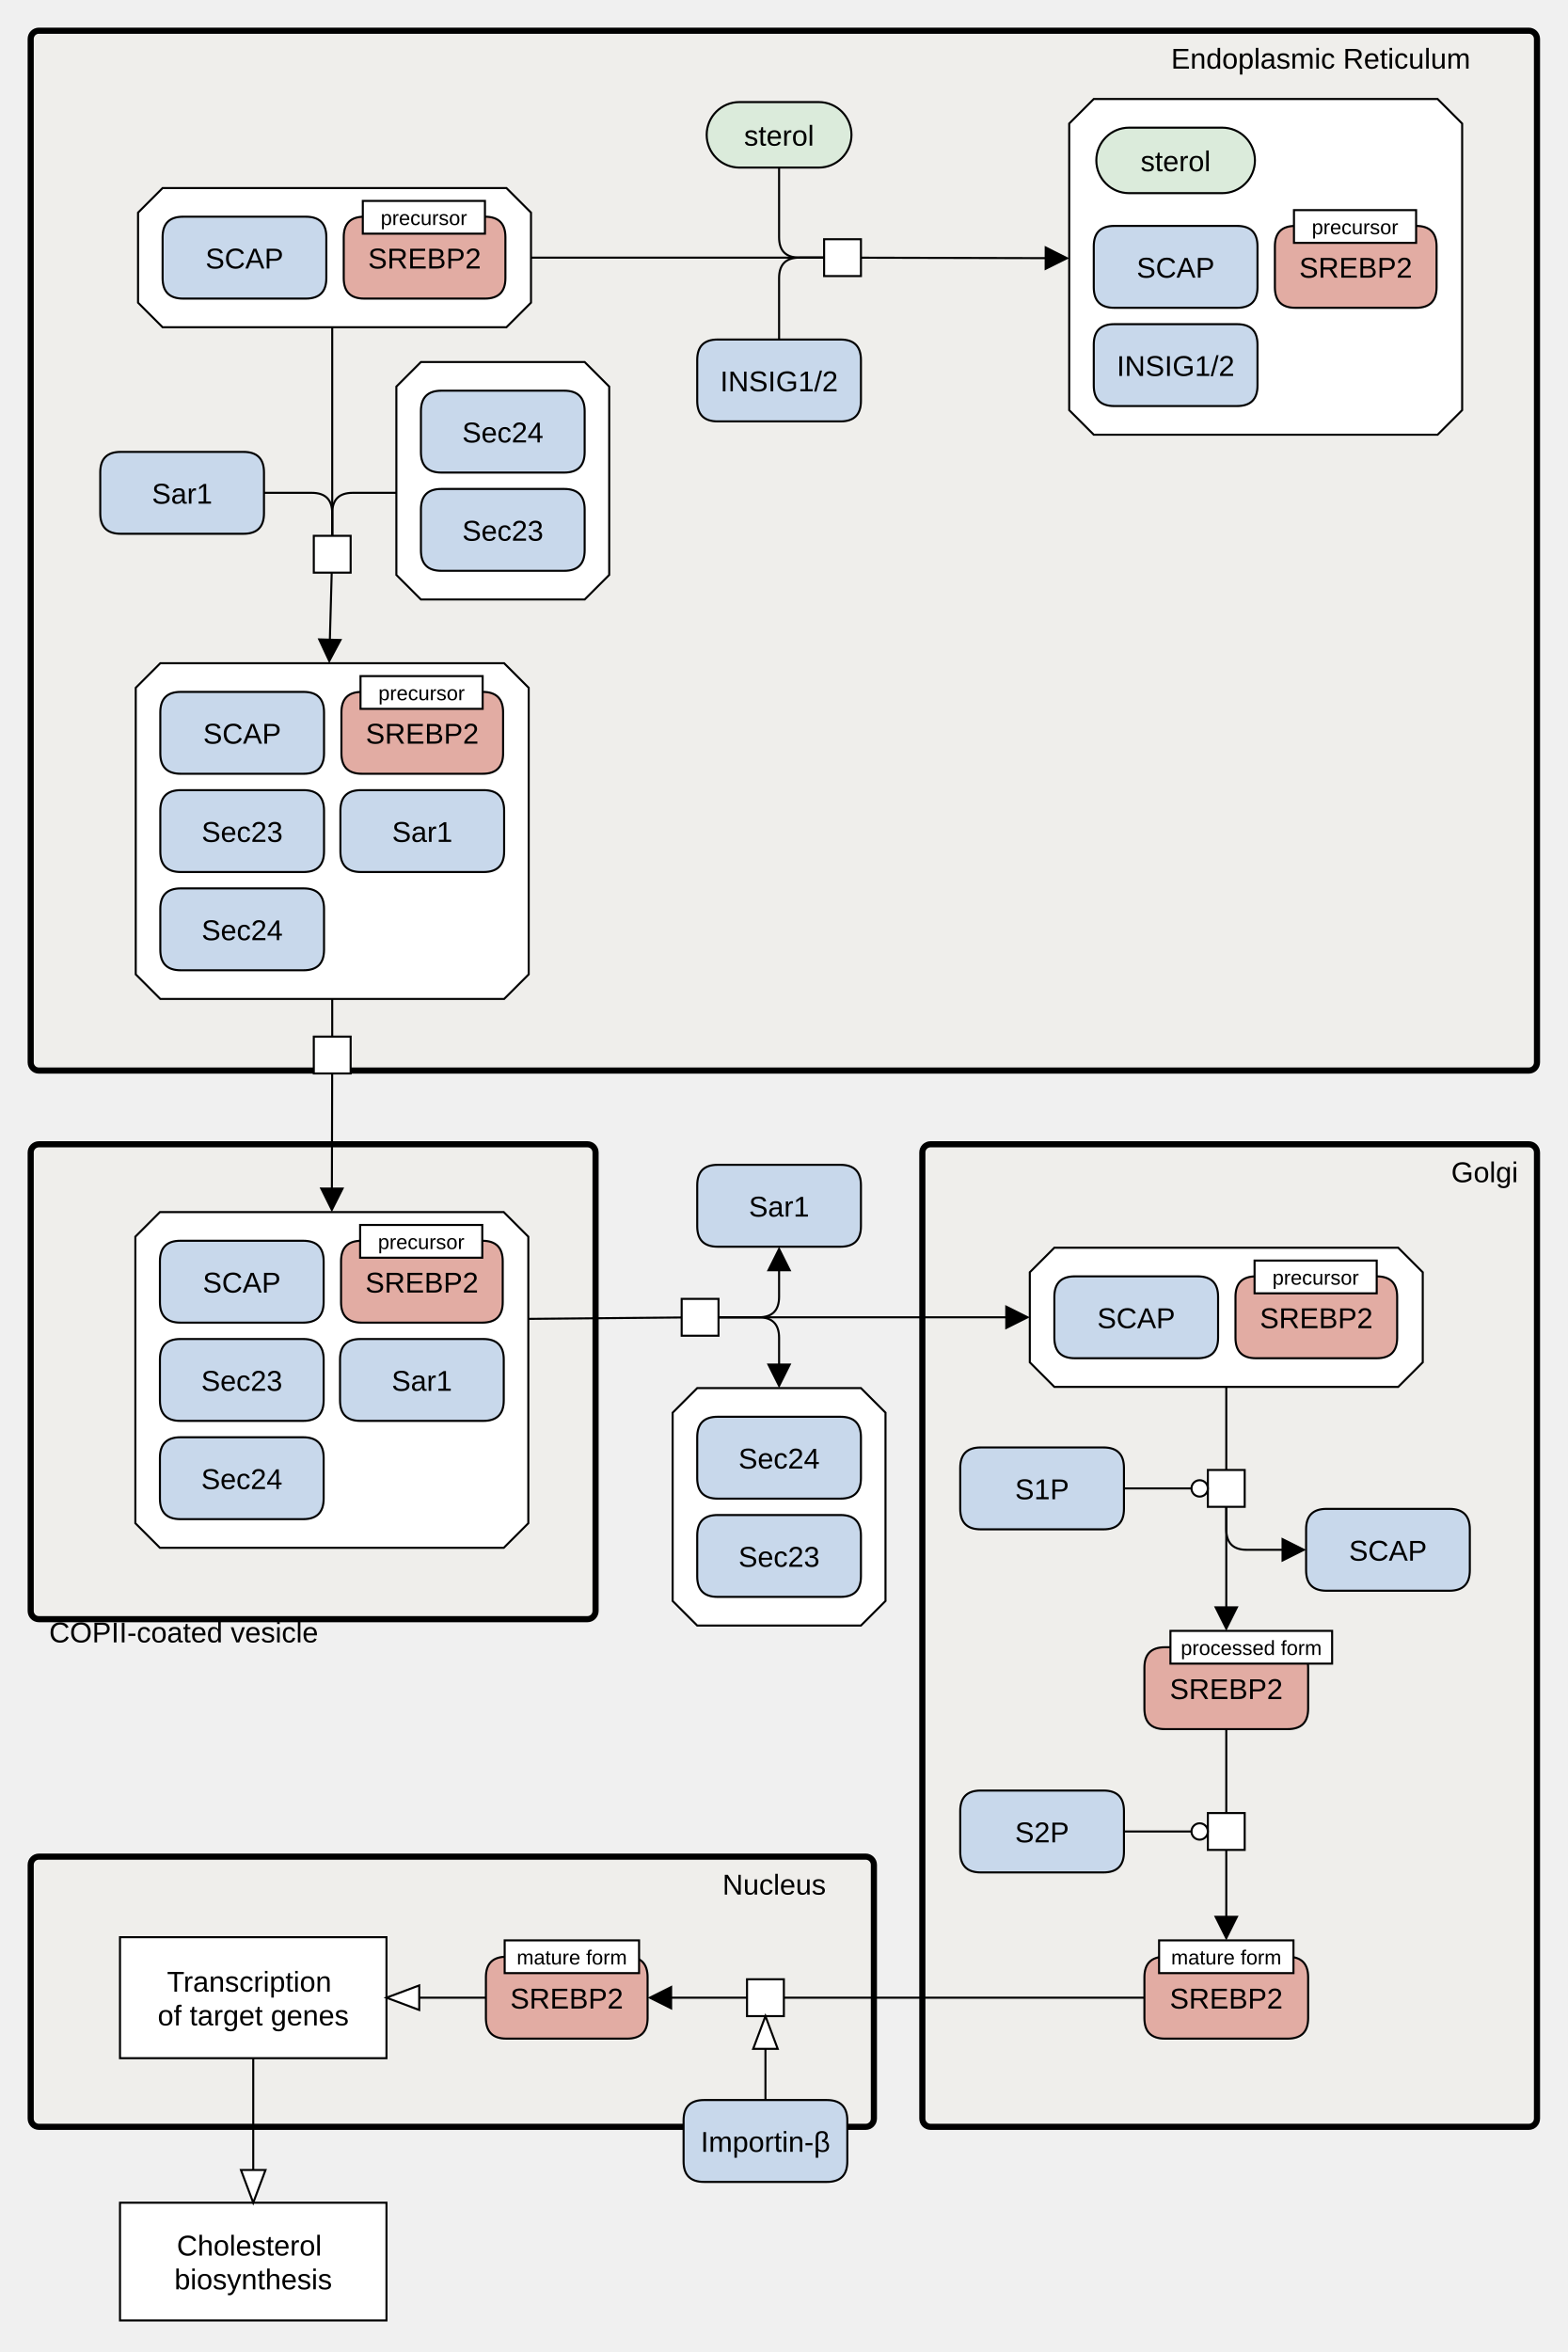
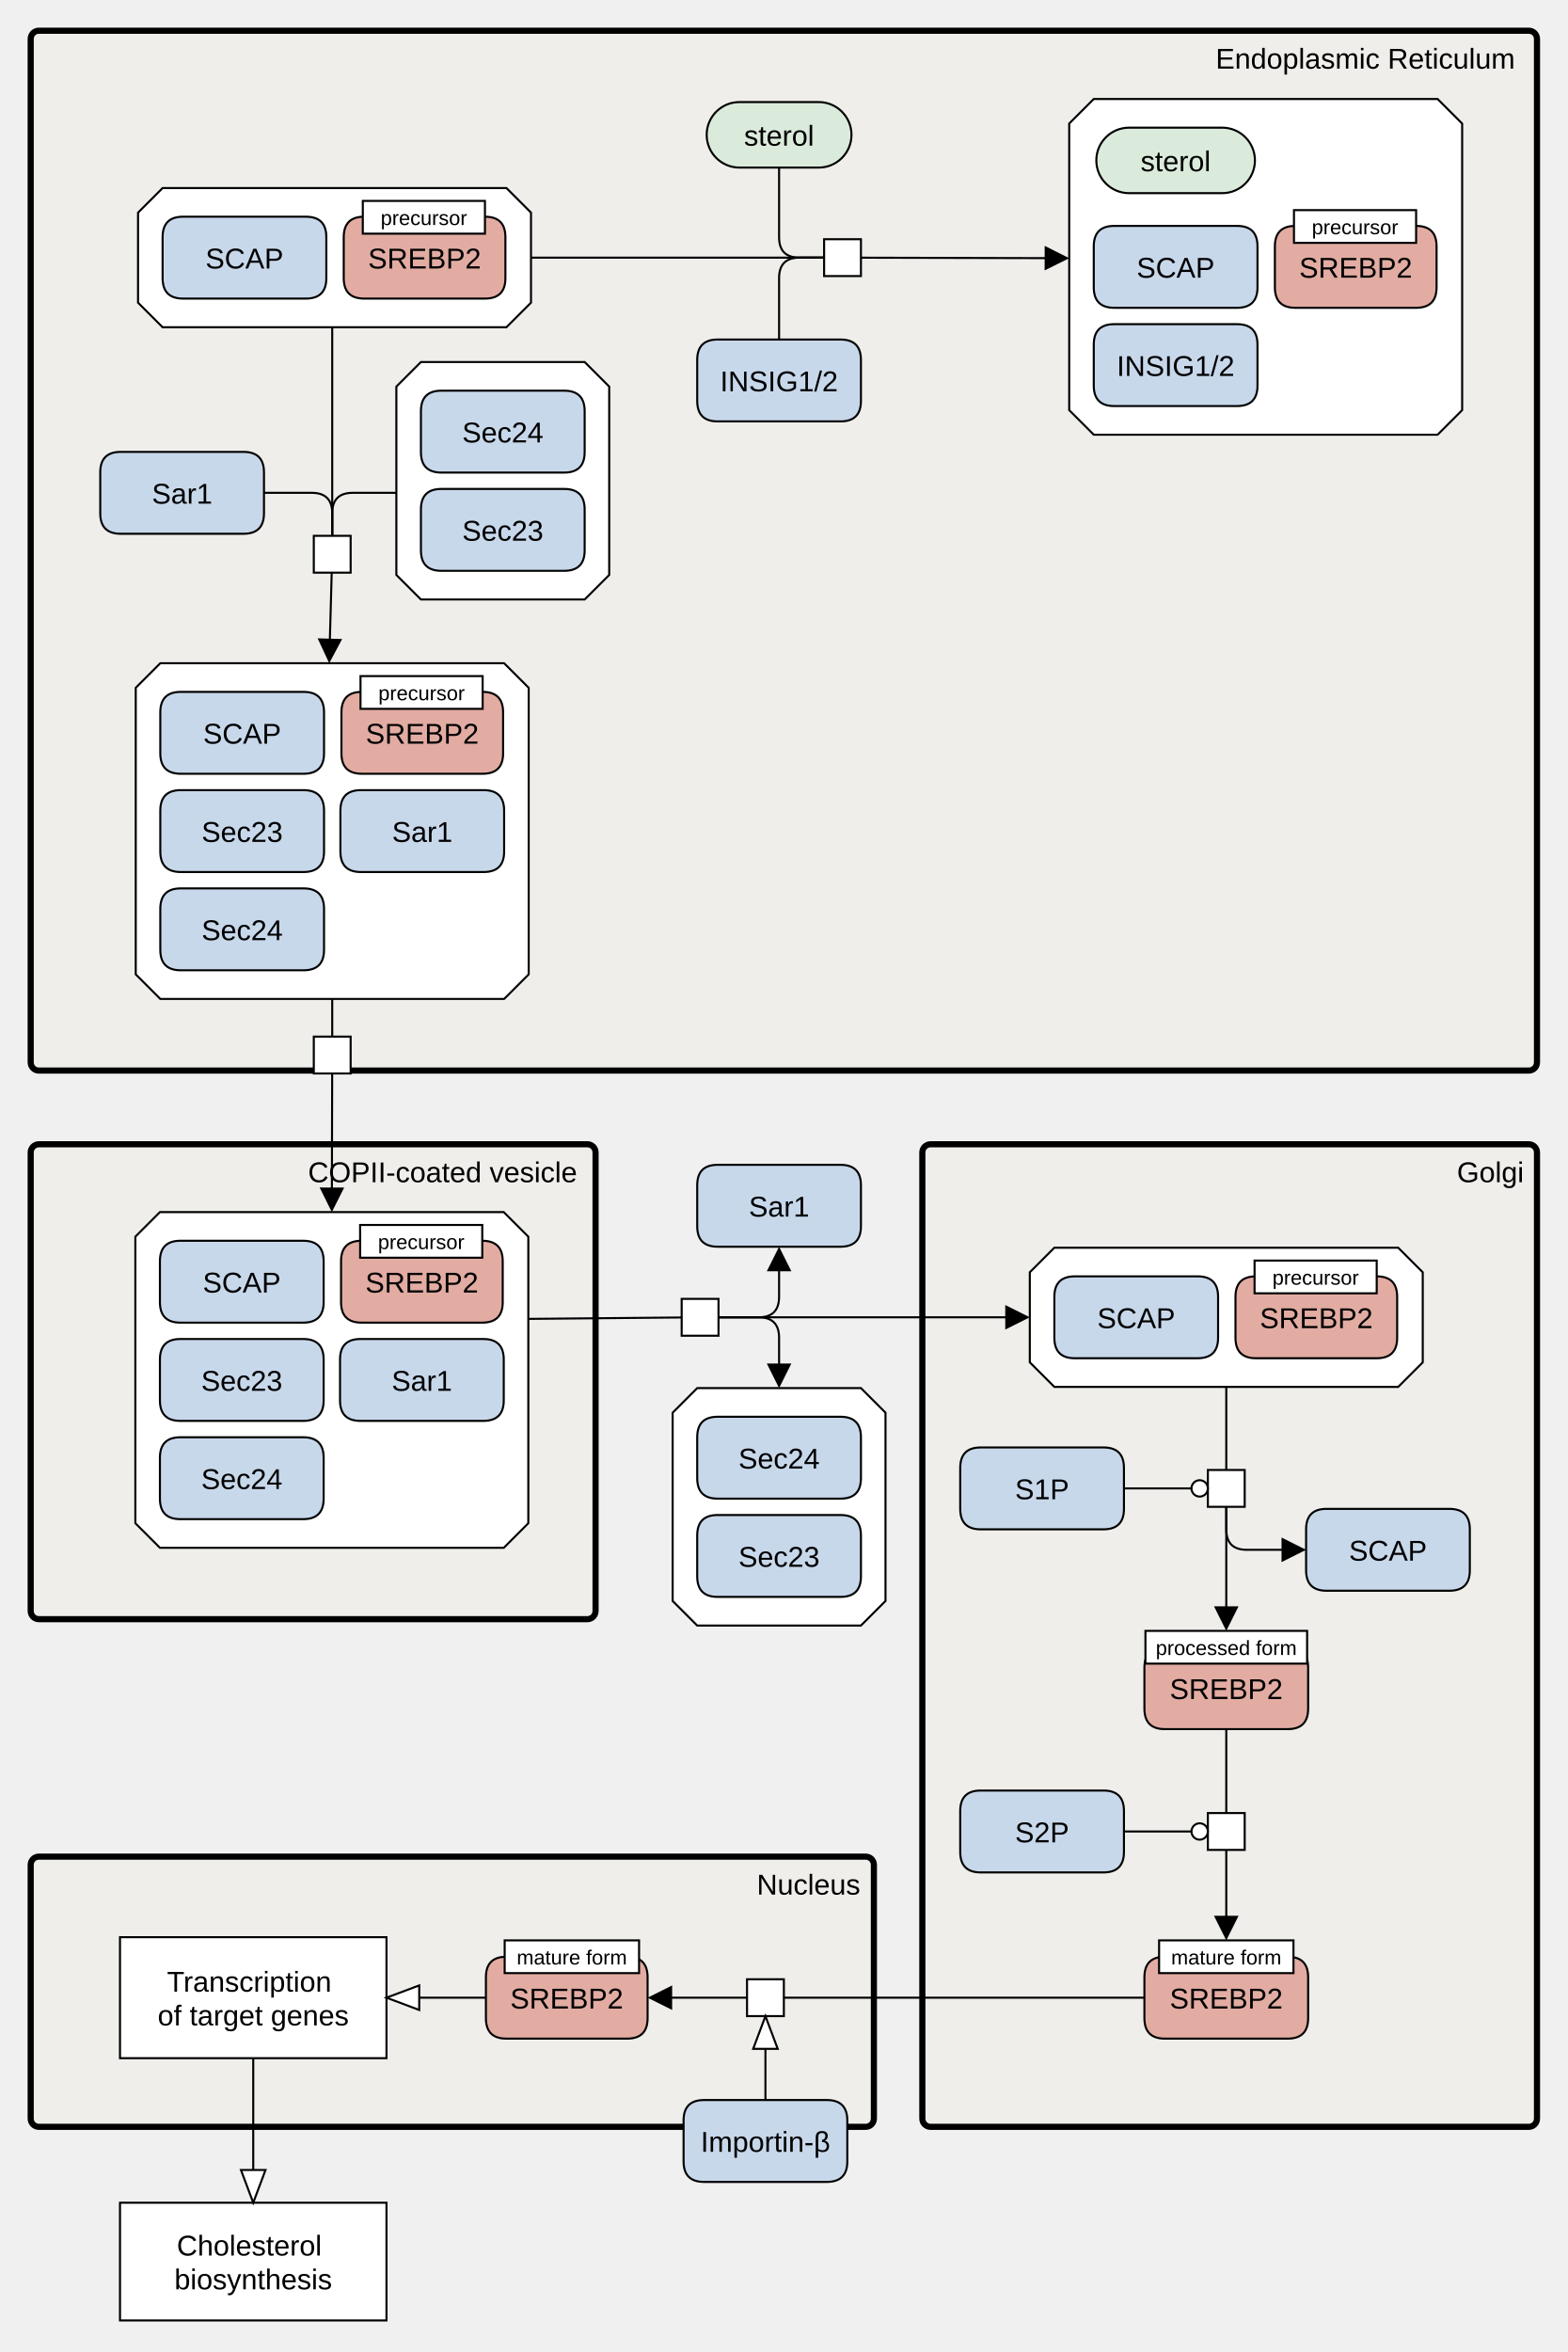
<svg xmlns="http://www.w3.org/2000/svg" width="766" height="1149" viewBox="0 0 766 1149" stroke-linecap="butt" stroke-miterlimit="10">
  <g transform="translate(-61,143)">
    <path d="M394.076 491.527 L412.076 491.527 L412.076 509.527 L394.076 509.527 Z" fill="#FFFFFF" stroke="none" />
    <path d="M394.076 491.527 L412.076 491.527 L412.076 509.527 L394.076 509.527 Z" fill="none" stroke="#000000" />
    <path d="M401.672 535.114 L481.672 535.114 L493.672 547.114 L493.672 639.114 L481.672 651.114 L401.672 651.114 L389.672 639.114 L389.672 547.114 Z" fill="#FFFFFF" stroke="none" />
    <path d="M401.672 535.114 L481.672 535.114 L493.672 547.114 L493.672 639.114 L481.672 651.114 L401.672 651.114 L389.672 639.114 L389.672 547.114 Z" fill="none" stroke="#000000" />
    <path d="M401.672 607.114 Q401.672 597.114 411.672 597.114 L471.672 597.114 Q481.672 597.114 481.672 607.114 L481.672 627.114 Q481.672 637.114 471.672 637.114 L411.672 637.114 Q401.672 637.114 401.672 627.114 Z" fill="#C8D8EB" stroke="none" />
    <path d="M401.672 607.114 Q401.672 597.114 411.672 597.114 L471.672 597.114 Q481.672 597.114 481.672 607.114 L481.672 627.114 Q481.672 637.114 471.672 637.114 L411.672 637.114 Q401.672 637.114 401.672 627.114 Z" fill="none" stroke="#000000" />
    <text x="441.672" y="622.405" text-anchor="middle" font-family="'Dialog', Arial, Helvetica, sans-serif" font-size="14" fill="#000000" stroke="none" xml:space="preserve">Sec23</text>
    <path d="M401.672 559.114 Q401.672 549.114 411.672 549.114 L471.672 549.114 Q481.672 549.114 481.672 559.114 L481.672 579.114 Q481.672 589.114 471.672 589.114 L411.672 589.114 Q401.672 589.114 401.672 579.114 Z" fill="#C8D8EB" stroke="none" />
    <path d="M401.672 559.114 Q401.672 549.114 411.672 549.114 L471.672 549.114 Q481.672 549.114 481.672 559.114 L481.672 579.114 Q481.672 589.114 471.672 589.114 L411.672 589.114 Q401.672 589.114 401.672 579.114 Z" fill="none" stroke="#000000" />
    <text x="441.672" y="574.405" text-anchor="middle" font-family="'Dialog', Arial, Helvetica, sans-serif" font-size="14" fill="#000000" stroke="none" xml:space="preserve">Sec24</text>
    <path d="M76 -124 C76 -126.209 77.791 -128 80 -128 L808 -128 C810.209 -128 812 -126.209 812 -124 L812 376 C812 378.209 810.209 380 808 380 L80 380 C77.791 380 76 378.209 76 376 Z" fill="#EDEBE4" fill-opacity="0.447" stroke="none" />
    <path d="M76 -124 C76 -126.209 77.791 -128 80 -128 L808 -128 C810.209 -128 812 -126.209 812 -124 L812 376 C812 378.209 810.209 380 808 380 L80 380 C77.791 380 76 378.209 76 376 Z" fill="none" stroke="#000000" stroke-width="3" />
-     <text x="706.349" y="-109.465" text-anchor="middle" font-family="'Dialog', Arial, Helvetica, sans-serif" font-size="14" fill="#000000" stroke="none" xml:space="preserve">Endoplasmic Reticulum</text>
+     <text x="728.134" y="-109.465" text-anchor="middle" font-family="'Dialog', Arial, Helvetica, sans-serif" font-size="14" fill="#000000" stroke="none" xml:space="preserve">Endoplasmic Reticulum</text>
    <path d="M406.297 -77.136 C406.297 -85.972 413.46 -93.136 422.297 -93.136 L461.047 -93.136 C469.884 -93.136 477.047 -85.972 477.047 -77.136 L477.047 -77.136 C477.047 -68.299 469.884 -61.136 461.047 -61.136 L422.297 -61.136 C413.46 -61.136 406.297 -68.299 406.297 -77.136 Z" fill="#DBEBDB" stroke="none" />
    <path d="M406.297 -77.136 C406.297 -85.972 413.46 -93.136 422.297 -93.136 L461.047 -93.136 C469.884 -93.136 477.047 -85.972 477.047 -77.136 L477.047 -77.136 C477.047 -68.299 469.884 -61.136 461.047 -61.136 L422.297 -61.136 C413.46 -61.136 406.297 -68.299 406.297 -77.136 Z" fill="none" stroke="#000000" />
    <text x="441.672" y="-71.844" text-anchor="middle" font-family="'Dialog', Arial, Helvetica, sans-serif" font-size="14" fill="#000000" stroke="none" xml:space="preserve">sterol</text>
    <path d="M463.672 -26.136 L481.672 -26.136 L481.672 -8.136 L463.672 -8.136 Z" fill="#FFFFFF" stroke="none" />
    <path d="M463.672 -26.136 L481.672 -26.136 L481.672 -8.136 L463.672 -8.136 Z" fill="none" stroke="#000000" />
    <path d="M401.672 32.864 Q401.672 22.864 411.672 22.864 L471.672 22.864 Q481.672 22.864 481.672 32.864 L481.672 52.864 Q481.672 62.864 471.672 62.864 L411.672 62.864 Q401.672 62.864 401.672 52.864 Z" fill="#C8D8EB" stroke="none" />
    <path d="M401.672 32.864 Q401.672 22.864 411.672 22.864 L471.672 22.864 Q481.672 22.864 481.672 32.864 L481.672 52.864 Q481.672 62.864 471.672 62.864 L411.672 62.864 Q401.672 62.864 401.672 52.864 Z" fill="none" stroke="#000000" />
    <text x="441.672" y="48.156" text-anchor="middle" font-family="'Dialog', Arial, Helvetica, sans-serif" font-size="14" fill="#000000" stroke="none" xml:space="preserve">INSIG1/2</text>
    <path d="M595.434 -94.636 L763.434 -94.636 L775.434 -82.636 L775.434 57.364 L763.434 69.364 L595.434 69.364 L583.434 57.364 L583.434 -82.636 Z" fill="#FFFFFF" stroke="none" />
    <path d="M595.434 -94.636 L763.434 -94.636 L775.434 -82.636 L775.434 57.364 L763.434 69.364 L595.434 69.364 L583.434 57.364 L583.434 -82.636 Z" fill="none" stroke="#000000" />
    <path d="M595.434 -22.636 Q595.434 -32.636 605.434 -32.636 L665.434 -32.636 Q675.434 -32.636 675.434 -22.636 L675.434 -2.636 Q675.434 7.364 665.434 7.364 L605.434 7.364 Q595.434 7.364 595.434 -2.636 Z" fill="#C8D8EB" stroke="none" />
    <path d="M595.434 -22.636 Q595.434 -32.636 605.434 -32.636 L665.434 -32.636 Q675.434 -32.636 675.434 -22.636 L675.434 -2.636 Q675.434 7.364 665.434 7.364 L605.434 7.364 Q595.434 7.364 595.434 -2.636 Z" fill="none" stroke="#000000" />
    <text x="635.434" y="-7.344" text-anchor="middle" font-family="'Dialog', Arial, Helvetica, sans-serif" font-size="14" fill="#000000" stroke="none" xml:space="preserve">SCAP</text>
    <path d="M595.434 25.364 Q595.434 15.364 605.434 15.364 L665.434 15.364 Q675.434 15.364 675.434 25.364 L675.434 45.364 Q675.434 55.364 665.434 55.364 L605.434 55.364 Q595.434 55.364 595.434 45.364 Z" fill="#C8D8EB" stroke="none" />
    <path d="M595.434 25.364 Q595.434 15.364 605.434 15.364 L665.434 15.364 Q675.434 15.364 675.434 25.364 L675.434 45.364 Q675.434 55.364 665.434 55.364 L605.434 55.364 Q595.434 55.364 595.434 45.364 Z" fill="none" stroke="#000000" />
    <text x="635.434" y="40.656" text-anchor="middle" font-family="'Dialog', Arial, Helvetica, sans-serif" font-size="14" fill="#000000" stroke="none" xml:space="preserve">INSIG1/2</text>
    <path d="M596.684 -64.636 C596.684 -73.472 603.848 -80.636 612.684 -80.636 L658.184 -80.636 C667.021 -80.636 674.184 -73.472 674.184 -64.636 L674.184 -64.636 C674.184 -55.799 667.021 -48.636 658.184 -48.636 L612.684 -48.636 C603.848 -48.636 596.684 -55.799 596.684 -64.636 Z" fill="#DBEBDB" stroke="none" />
    <path d="M596.684 -64.636 C596.684 -73.472 603.848 -80.636 612.684 -80.636 L658.184 -80.636 C667.021 -80.636 674.184 -73.472 674.184 -64.636 L674.184 -64.636 C674.184 -55.799 667.021 -48.636 658.184 -48.636 L612.684 -48.636 C603.848 -48.636 596.684 -55.799 596.684 -64.636 Z" fill="none" stroke="#000000" />
    <text x="635.434" y="-59.344" text-anchor="middle" font-family="'Dialog', Arial, Helvetica, sans-serif" font-size="14" fill="#000000" stroke="none" xml:space="preserve">sterol</text>
    <path d="M683.934 -22.636 Q683.934 -32.636 693.934 -32.636 L752.934 -32.636 Q762.934 -32.636 762.934 -22.636 L762.934 -2.636 Q762.934 7.364 752.934 7.364 L693.934 7.364 Q683.934 7.364 683.934 -2.636 Z" fill="#E2ACA3" stroke="none" />
    <path d="M683.934 -22.636 Q683.934 -32.636 693.934 -32.636 L752.934 -32.636 Q762.934 -32.636 762.934 -22.636 L762.934 -2.636 Q762.934 7.364 752.934 7.364 L693.934 7.364 Q683.934 7.364 683.934 -2.636 Z" fill="none" stroke="#000000" />
    <text x="723.434" y="-7.344" text-anchor="middle" font-family="'Dialog', Arial, Helvetica, sans-serif" font-size="14" fill="#000000" stroke="none" xml:space="preserve">SREBP2</text>
    <path d="M693.257 -40.351 L752.937 -40.351 L752.937 -24.351 L693.257 -24.351 Z" fill="#FFFFFF" stroke="none" />
    <path d="M693.257 -40.351 L752.937 -40.351 L752.937 -24.351 L693.257 -24.351 Z" fill="none" stroke="#000000" />
    <text x="723.097" y="-28.571" text-anchor="middle" font-family="'Dialog', Arial, Helvetica, sans-serif" font-size="10" fill="#000000" stroke="none" xml:space="preserve">precursor</text>
    <path d="M140.453 -51.136 L308.453 -51.136 L320.453 -39.136 L320.453 4.864 L308.453 16.864 L140.453 16.864 L128.453 4.864 L128.453 -39.136 Z" fill="#FFFFFF" stroke="none" />
    <path d="M140.453 -51.136 L308.453 -51.136 L320.453 -39.136 L320.453 4.864 L308.453 16.864 L140.453 16.864 L128.453 4.864 L128.453 -39.136 Z" fill="none" stroke="#000000" />
    <path d="M140.453 -27.136 Q140.453 -37.136 150.453 -37.136 L210.453 -37.136 Q220.453 -37.136 220.453 -27.136 L220.453 -7.136 Q220.453 2.864 210.453 2.864 L150.453 2.864 Q140.453 2.864 140.453 -7.136 Z" fill="#C8D8EB" stroke="none" />
    <path d="M140.453 -27.136 Q140.453 -37.136 150.453 -37.136 L210.453 -37.136 Q220.453 -37.136 220.453 -27.136 L220.453 -7.136 Q220.453 2.864 210.453 2.864 L150.453 2.864 Q140.453 2.864 140.453 -7.136 Z" fill="none" stroke="#000000" />
    <text x="180.453" y="-11.844" text-anchor="middle" font-family="'Dialog', Arial, Helvetica, sans-serif" font-size="14" fill="#000000" stroke="none" xml:space="preserve">SCAP</text>
    <path d="M228.953 -27.136 Q228.953 -37.136 238.953 -37.136 L297.953 -37.136 Q307.953 -37.136 307.953 -27.136 L307.953 -7.136 Q307.953 2.864 297.953 2.864 L238.953 2.864 Q228.953 2.864 228.953 -7.136 Z" fill="#E2ACA3" stroke="none" />
    <path d="M228.953 -27.136 Q228.953 -37.136 238.953 -37.136 L297.953 -37.136 Q307.953 -37.136 307.953 -27.136 L307.953 -7.136 Q307.953 2.864 297.953 2.864 L238.953 2.864 Q228.953 2.864 228.953 -7.136 Z" fill="none" stroke="#000000" />
    <text x="268.453" y="-11.844" text-anchor="middle" font-family="'Dialog', Arial, Helvetica, sans-serif" font-size="14" fill="#000000" stroke="none" xml:space="preserve">SREBP2</text>
    <path d="M238.275 -44.851 L297.955 -44.851 L297.955 -28.851 L238.275 -28.851 Z" fill="#FFFFFF" stroke="none" />
    <path d="M238.275 -44.851 L297.955 -44.851 L297.955 -28.851 L238.275 -28.851 Z" fill="none" stroke="#000000" />
    <text x="268.115" y="-33.071" text-anchor="middle" font-family="'Dialog', Arial, Helvetica, sans-serif" font-size="10" fill="#000000" stroke="none" xml:space="preserve">precursor</text>
    <path d="M139.328 181.001 L307.328 181.001 L319.328 193.001 L319.328 333.001 L307.328 345.001 L139.328 345.001 L127.328 333.001 L127.328 193.001 Z" fill="#FFFFFF" stroke="none" />
    <path d="M139.328 181.001 L307.328 181.001 L319.328 193.001 L319.328 333.001 L307.328 345.001 L139.328 345.001 L127.328 333.001 L127.328 193.001 Z" fill="none" stroke="#000000" />
    <path d="M139.328 205.001 Q139.328 195.001 149.328 195.001 L209.328 195.001 Q219.328 195.001 219.328 205.001 L219.328 225.001 Q219.328 235.001 209.328 235.001 L149.328 235.001 Q139.328 235.001 139.328 225.001 Z" fill="#C8D8EB" stroke="none" />
    <path d="M139.328 205.001 Q139.328 195.001 149.328 195.001 L209.328 195.001 Q219.328 195.001 219.328 205.001 L219.328 225.001 Q219.328 235.001 209.328 235.001 L149.328 235.001 Q139.328 235.001 139.328 225.001 Z" fill="none" stroke="#000000" />
    <text x="179.328" y="220.292" text-anchor="middle" font-family="'Dialog', Arial, Helvetica, sans-serif" font-size="14" fill="#000000" stroke="none" xml:space="preserve">SCAP</text>
    <path d="M139.328 253.001 Q139.328 243.001 149.328 243.001 L209.328 243.001 Q219.328 243.001 219.328 253.001 L219.328 273.001 Q219.328 283.001 209.328 283.001 L149.328 283.001 Q139.328 283.001 139.328 273.001 Z" fill="#C8D8EB" stroke="none" />
    <path d="M139.328 253.001 Q139.328 243.001 149.328 243.001 L209.328 243.001 Q219.328 243.001 219.328 253.001 L219.328 273.001 Q219.328 283.001 209.328 283.001 L149.328 283.001 Q139.328 283.001 139.328 273.001 Z" fill="none" stroke="#000000" />
    <text x="179.328" y="268.292" text-anchor="middle" font-family="'Dialog', Arial, Helvetica, sans-serif" font-size="14" fill="#000000" stroke="none" xml:space="preserve">Sec23</text>
    <path d="M139.328 301.001 Q139.328 291.001 149.328 291.001 L209.328 291.001 Q219.328 291.001 219.328 301.001 L219.328 321.001 Q219.328 331.001 209.328 331.001 L149.328 331.001 Q139.328 331.001 139.328 321.001 Z" fill="#C8D8EB" stroke="none" />
    <path d="M139.328 301.001 Q139.328 291.001 149.328 291.001 L209.328 291.001 Q219.328 291.001 219.328 301.001 L219.328 321.001 Q219.328 331.001 209.328 331.001 L149.328 331.001 Q139.328 331.001 139.328 321.001 Z" fill="none" stroke="#000000" />
    <text x="179.328" y="316.292" text-anchor="middle" font-family="'Dialog', Arial, Helvetica, sans-serif" font-size="14" fill="#000000" stroke="none" xml:space="preserve">Sec24</text>
    <path d="M227.328 253.001 Q227.328 243.001 237.328 243.001 L297.328 243.001 Q307.328 243.001 307.328 253.001 L307.328 273.001 Q307.328 283.001 297.328 283.001 L237.328 283.001 Q227.328 283.001 227.328 273.001 Z" fill="#C8D8EB" stroke="none" />
    <path d="M227.328 253.001 Q227.328 243.001 237.328 243.001 L297.328 243.001 Q307.328 243.001 307.328 253.001 L307.328 273.001 Q307.328 283.001 297.328 283.001 L237.328 283.001 Q227.328 283.001 227.328 273.001 Z" fill="none" stroke="#000000" />
    <text x="267.328" y="268.292" text-anchor="middle" font-family="'Dialog', Arial, Helvetica, sans-serif" font-size="14" fill="#000000" stroke="none" xml:space="preserve">Sar1</text>
    <path d="M227.828 205.001 Q227.828 195.001 237.828 195.001 L296.828 195.001 Q306.828 195.001 306.828 205.001 L306.828 225.001 Q306.828 235.001 296.828 235.001 L237.828 235.001 Q227.828 235.001 227.828 225.001 Z" fill="#E2ACA3" stroke="none" />
    <path d="M227.828 205.001 Q227.828 195.001 237.828 195.001 L296.828 195.001 Q306.828 195.001 306.828 205.001 L306.828 225.001 Q306.828 235.001 296.828 235.001 L237.828 235.001 Q227.828 235.001 227.828 225.001 Z" fill="none" stroke="#000000" />
    <text x="267.328" y="220.292" text-anchor="middle" font-family="'Dialog', Arial, Helvetica, sans-serif" font-size="14" fill="#000000" stroke="none" xml:space="preserve">SREBP2</text>
    <path d="M237.15 187.286 L296.83 187.286 L296.83 203.286 L237.15 203.286 Z" fill="#FFFFFF" stroke="none" />
    <path d="M237.15 187.286 L296.83 187.286 L296.83 203.286 L237.15 203.286 Z" fill="none" stroke="#000000" />
    <text x="266.99" y="199.065" text-anchor="middle" font-family="'Dialog', Arial, Helvetica, sans-serif" font-size="10" fill="#000000" stroke="none" xml:space="preserve">precursor</text>
    <path d="M109.984 87.758 Q109.984 77.758 119.984 77.758 L179.984 77.758 Q189.984 77.758 189.984 87.758 L189.984 107.758 Q189.984 117.758 179.984 117.758 L119.984 117.758 Q109.984 117.758 109.984 107.758 Z" fill="#C8D8EB" stroke="none" />
    <path d="M109.984 87.758 Q109.984 77.758 119.984 77.758 L179.984 77.758 Q189.984 77.758 189.984 87.758 L189.984 107.758 Q189.984 117.758 179.984 117.758 L119.984 117.758 Q109.984 117.758 109.984 107.758 Z" fill="none" stroke="#000000" />
    <text x="149.984" y="103.05" text-anchor="middle" font-family="'Dialog', Arial, Helvetica, sans-serif" font-size="14" fill="#000000" stroke="none" xml:space="preserve">Sar1</text>
    <path d="M214.328 118.758 L232.328 118.758 L232.328 136.758 L214.328 136.758 Z" fill="#FFFFFF" stroke="none" />
    <path d="M214.328 118.758 L232.328 118.758 L232.328 136.758 L214.328 136.758 Z" fill="none" stroke="#000000" />
    <path d="M266.672 33.858 L346.672 33.858 L358.672 45.858 L358.672 137.858 L346.672 149.858 L266.672 149.858 L254.672 137.858 L254.672 45.858 Z" fill="#FFFFFF" stroke="none" />
    <path d="M266.672 33.858 L346.672 33.858 L358.672 45.858 L358.672 137.858 L346.672 149.858 L266.672 149.858 L254.672 137.858 L254.672 45.858 Z" fill="none" stroke="#000000" />
    <path d="M266.672 105.859 Q266.672 95.859 276.672 95.859 L336.672 95.859 Q346.672 95.859 346.672 105.859 L346.672 125.859 Q346.672 135.858 336.672 135.858 L276.672 135.858 Q266.672 135.858 266.672 125.859 Z" fill="#C8D8EB" stroke="none" />
    <path d="M266.672 105.859 Q266.672 95.859 276.672 95.859 L336.672 95.859 Q346.672 95.859 346.672 105.859 L346.672 125.859 Q346.672 135.858 336.672 135.858 L276.672 135.858 Q266.672 135.858 266.672 125.859 Z" fill="none" stroke="#000000" />
    <text x="306.672" y="121.15" text-anchor="middle" font-family="'Dialog', Arial, Helvetica, sans-serif" font-size="14" fill="#000000" stroke="none" xml:space="preserve">Sec23</text>
    <path d="M266.672 57.858 Q266.672 47.858 276.672 47.858 L336.672 47.858 Q346.672 47.858 346.672 57.858 L346.672 77.859 Q346.672 87.859 336.672 87.859 L276.672 87.859 Q266.672 87.859 266.672 77.859 Z" fill="#C8D8EB" stroke="none" />
    <path d="M266.672 57.858 Q266.672 47.858 276.672 47.858 L336.672 47.858 Q346.672 47.858 346.672 57.858 L346.672 77.859 Q346.672 87.859 336.672 87.859 L276.672 87.859 Q266.672 87.859 266.672 77.859 Z" fill="none" stroke="#000000" />
    <text x="306.672" y="73.15" text-anchor="middle" font-family="'Dialog', Arial, Helvetica, sans-serif" font-size="14" fill="#000000" stroke="none" xml:space="preserve">Sec24</text>
    <path d="M401.672 436.041 Q401.672 426.041 411.672 426.041 L471.672 426.041 Q481.672 426.041 481.672 436.041 L481.672 456.041 Q481.672 466.041 471.672 466.041 L411.672 466.041 Q401.672 466.041 401.672 456.041 Z" fill="#C8D8EB" stroke="none" />
    <path d="M401.672 436.041 Q401.672 426.041 411.672 426.041 L471.672 426.041 Q481.672 426.041 481.672 436.041 L481.672 456.041 Q481.672 466.041 471.672 466.041 L411.672 466.041 Q401.672 466.041 401.672 456.041 Z" fill="none" stroke="#000000" />
    <text x="441.672" y="451.332" text-anchor="middle" font-family="'Dialog', Arial, Helvetica, sans-serif" font-size="14" fill="#000000" stroke="none" xml:space="preserve">Sar1</text>
    <path d="M76 420 C76 417.791 77.791 416 80 416 L348 416 C350.209 416 352 417.791 352 420 L352 644 C352 646.209 350.209 648 348 648 L80 648 C77.791 648 76 646.209 76 644 Z" fill="#EDEBE4" fill-opacity="0.447" stroke="none" />
    <path d="M76 420 C76 417.791 77.791 416 80 416 L348 416 C350.209 416 352 417.791 352 420 L352 644 C352 646.209 350.209 648 348 648 L80 648 C77.791 648 76 646.209 76 644 Z" fill="none" stroke="#000000" stroke-width="3" />
-     <text x="150.747" y="659.345" text-anchor="middle" font-family="'Dialog', Arial, Helvetica, sans-serif" font-size="14" fill="#000000" stroke="none" xml:space="preserve">COPII-coated vesicle</text>
+     <text x="277.253" y="434.535" text-anchor="middle" font-family="'Dialog', Arial, Helvetica, sans-serif" font-size="14" fill="#000000" stroke="none" xml:space="preserve">COPII-coated vesicle</text>
    <path d="M139.142 449.135 L307.142 449.135 L319.142 461.135 L319.142 601.135 L307.142 613.135 L139.142 613.135 L127.142 601.135 L127.142 461.135 Z" fill="#FFFFFF" stroke="none" />
    <path d="M139.142 449.135 L307.142 449.135 L319.142 461.135 L319.142 601.135 L307.142 613.135 L139.142 613.135 L127.142 601.135 L127.142 461.135 Z" fill="none" stroke="#000000" />
    <path d="M139.142 473.135 Q139.142 463.135 149.142 463.135 L209.142 463.135 Q219.142 463.135 219.142 473.135 L219.142 493.135 Q219.142 503.135 209.142 503.135 L149.142 503.135 Q139.142 503.135 139.142 493.135 Z" fill="#C8D8EB" stroke="none" />
    <path d="M139.142 473.135 Q139.142 463.135 149.142 463.135 L209.142 463.135 Q219.142 463.135 219.142 473.135 L219.142 493.135 Q219.142 503.135 209.142 503.135 L149.142 503.135 Q139.142 503.135 139.142 493.135 Z" fill="none" stroke="#000000" />
    <text x="179.142" y="488.426" text-anchor="middle" font-family="'Dialog', Arial, Helvetica, sans-serif" font-size="14" fill="#000000" stroke="none" xml:space="preserve">SCAP</text>
    <path d="M139.142 521.135 Q139.142 511.135 149.142 511.135 L209.142 511.135 Q219.142 511.135 219.142 521.135 L219.142 541.135 Q219.142 551.135 209.142 551.135 L149.142 551.135 Q139.142 551.135 139.142 541.135 Z" fill="#C8D8EB" stroke="none" />
    <path d="M139.142 521.135 Q139.142 511.135 149.142 511.135 L209.142 511.135 Q219.142 511.135 219.142 521.135 L219.142 541.135 Q219.142 551.135 209.142 551.135 L149.142 551.135 Q139.142 551.135 139.142 541.135 Z" fill="none" stroke="#000000" />
    <text x="179.142" y="536.426" text-anchor="middle" font-family="'Dialog', Arial, Helvetica, sans-serif" font-size="14" fill="#000000" stroke="none" xml:space="preserve">Sec23</text>
    <path d="M139.142 569.135 Q139.142 559.135 149.142 559.135 L209.142 559.135 Q219.142 559.135 219.142 569.135 L219.142 589.135 Q219.142 599.135 209.142 599.135 L149.142 599.135 Q139.142 599.135 139.142 589.135 Z" fill="#C8D8EB" stroke="none" />
    <path d="M139.142 569.135 Q139.142 559.135 149.142 559.135 L209.142 559.135 Q219.142 559.135 219.142 569.135 L219.142 589.135 Q219.142 599.135 209.142 599.135 L149.142 599.135 Q139.142 599.135 139.142 589.135 Z" fill="none" stroke="#000000" />
    <text x="179.142" y="584.426" text-anchor="middle" font-family="'Dialog', Arial, Helvetica, sans-serif" font-size="14" fill="#000000" stroke="none" xml:space="preserve">Sec24</text>
    <path d="M227.142 521.135 Q227.142 511.135 237.142 511.135 L297.142 511.135 Q307.142 511.135 307.142 521.135 L307.142 541.135 Q307.142 551.135 297.142 551.135 L237.142 551.135 Q227.142 551.135 227.142 541.135 Z" fill="#C8D8EB" stroke="none" />
    <path d="M227.142 521.135 Q227.142 511.135 237.142 511.135 L297.142 511.135 Q307.142 511.135 307.142 521.135 L307.142 541.135 Q307.142 551.135 297.142 551.135 L237.142 551.135 Q227.142 551.135 227.142 541.135 Z" fill="none" stroke="#000000" />
    <text x="267.142" y="536.426" text-anchor="middle" font-family="'Dialog', Arial, Helvetica, sans-serif" font-size="14" fill="#000000" stroke="none" xml:space="preserve">Sar1</text>
    <path d="M227.642 473.135 Q227.642 463.135 237.642 463.135 L296.642 463.135 Q306.642 463.135 306.642 473.135 L306.642 493.135 Q306.642 503.135 296.642 503.135 L237.642 503.135 Q227.642 503.135 227.642 493.135 Z" fill="#E2ACA3" stroke="none" />
    <path d="M227.642 473.135 Q227.642 463.135 237.642 463.135 L296.642 463.135 Q306.642 463.135 306.642 473.135 L306.642 493.135 Q306.642 503.135 296.642 503.135 L237.642 503.135 Q227.642 503.135 227.642 493.135 Z" fill="none" stroke="#000000" />
    <text x="267.142" y="488.426" text-anchor="middle" font-family="'Dialog', Arial, Helvetica, sans-serif" font-size="14" fill="#000000" stroke="none" xml:space="preserve">SREBP2</text>
    <path d="M236.964 455.419 L296.644 455.419 L296.644 471.419 L236.964 471.419 Z" fill="#FFFFFF" stroke="none" />
    <path d="M236.964 455.419 L296.644 455.419 L296.644 471.419 L236.964 471.419 Z" fill="none" stroke="#000000" />
    <text x="266.804" y="467.199" text-anchor="middle" font-family="'Dialog', Arial, Helvetica, sans-serif" font-size="10" fill="#000000" stroke="none" xml:space="preserve">precursor</text>
    <path d="M511.672 420 C511.672 417.791 513.463 416 515.672 416 L808 416 C810.209 416 812 417.791 812 420 L812 892 C812 894.209 810.209 896 808 896 L515.672 896 C513.463 896 511.672 894.209 511.672 892 Z" fill="#EDEBE4" fill-opacity="0.447" stroke="none" />
    <path d="M511.672 420 C511.672 417.791 513.463 416 515.672 416 L808 416 C810.209 416 812 417.791 812 420 L812 892 C812 894.209 810.209 896 808 896 L515.672 896 C513.463 896 511.672 894.209 511.672 892 Z" fill="none" stroke="#000000" stroke-width="3" />
-     <text x="786.429" y="434.535" text-anchor="middle" font-family="'Dialog', Arial, Helvetica, sans-serif" font-size="14" fill="#000000" stroke="none" xml:space="preserve">Golgi</text>
+     <text x="789.23" y="434.535" text-anchor="middle" font-family="'Dialog', Arial, Helvetica, sans-serif" font-size="14" fill="#000000" stroke="none" xml:space="preserve">Golgi</text>
    <path d="M620.181 671.715 Q620.181 661.715 630.181 661.715 L690.181 661.715 Q700.181 661.715 700.181 671.715 L700.181 691.715 Q700.181 701.715 690.181 701.715 L630.181 701.715 Q620.181 701.715 620.181 691.715 Z" fill="#E2ACA3" stroke="none" />
    <path d="M620.181 671.715 Q620.181 661.715 630.181 661.715 L690.181 661.715 Q700.181 661.715 700.181 671.715 L700.181 691.715 Q700.181 701.715 690.181 701.715 L630.181 701.715 Q620.181 701.715 620.181 691.715 Z" fill="none" stroke="#000000" />
    <text x="660.181" y="687.006" text-anchor="middle" font-family="'Dialog', Arial, Helvetica, sans-serif" font-size="14" fill="#000000" stroke="none" xml:space="preserve">SREBP2</text>
-     <path d="M632.896 653.715 L711.896 653.715 L711.896 669.715 L632.896 669.715 Z" fill="#FFFFFF" stroke="none" />
-     <path d="M632.896 653.715 L711.896 653.715 L711.896 669.715 L632.896 669.715 Z" fill="none" stroke="#000000" />
-     <text x="672.396" y="665.494" text-anchor="middle" font-family="'Dialog', Arial, Helvetica, sans-serif" font-size="10" fill="#000000" stroke="none" xml:space="preserve">processed form</text>
+     <path d="M620.681 653.715 L699.681 653.715 L699.681 669.715 L620.681 669.715 Z" fill="#FFFFFF" stroke="none" />
+     <path d="M620.681 653.715 L699.681 653.715 L699.681 669.715 L620.681 669.715 Z" fill="none" stroke="#000000" />
+     <text x="660.181" y="665.494" text-anchor="middle" font-family="'Dialog', Arial, Helvetica, sans-serif" font-size="10" fill="#000000" stroke="none" xml:space="preserve">processed form</text>
    <path d="M620.181 822.912 Q620.181 812.912 630.181 812.912 L690.181 812.912 Q700.181 812.912 700.181 822.912 L700.181 842.912 Q700.181 852.912 690.181 852.912 L630.181 852.912 Q620.181 852.912 620.181 842.912 Z" fill="#E2ACA3" stroke="none" />
    <path d="M620.181 822.912 Q620.181 812.912 630.181 812.912 L690.181 812.912 Q700.181 812.912 700.181 822.912 L700.181 842.912 Q700.181 852.912 690.181 852.912 L630.181 852.912 Q620.181 852.912 620.181 842.912 Z" fill="none" stroke="#000000" />
    <text x="660.181" y="838.203" text-anchor="middle" font-family="'Dialog', Arial, Helvetica, sans-serif" font-size="14" fill="#000000" stroke="none" xml:space="preserve">SREBP2</text>
    <path d="M627.349 804.912 L693.013 804.912 L693.013 820.912 L627.349 820.912 Z" fill="#FFFFFF" stroke="none" />
    <path d="M627.349 804.912 L693.013 804.912 L693.013 820.912 L627.349 820.912 Z" fill="none" stroke="#000000" />
    <text x="660.181" y="816.691" text-anchor="middle" font-family="'Dialog', Arial, Helvetica, sans-serif" font-size="10" fill="#000000" stroke="none" xml:space="preserve">mature form</text>
    <path d="M530.181 574.113 Q530.181 564.113 540.181 564.113 L600.181 564.113 Q610.181 564.113 610.181 574.113 L610.181 594.113 Q610.181 604.113 600.181 604.113 L540.181 604.113 Q530.181 604.113 530.181 594.113 Z" fill="#C8D8EB" stroke="none" />
    <path d="M530.181 574.113 Q530.181 564.113 540.181 564.113 L600.181 564.113 Q610.181 564.113 610.181 574.113 L610.181 594.113 Q610.181 604.113 600.181 604.113 L540.181 604.113 Q530.181 604.113 530.181 594.113 Z" fill="none" stroke="#000000" />
    <text x="570.181" y="589.404" text-anchor="middle" font-family="'Dialog', Arial, Helvetica, sans-serif" font-size="14" fill="#000000" stroke="none" xml:space="preserve">S1P</text>
    <path d="M530.181 741.715 Q530.181 731.715 540.181 731.715 L600.181 731.715 Q610.181 731.715 610.181 741.715 L610.181 761.715 Q610.181 771.715 600.181 771.715 L540.181 771.715 Q530.181 771.715 530.181 761.715 Z" fill="#C8D8EB" stroke="none" />
    <path d="M530.181 741.715 Q530.181 731.715 540.181 731.715 L600.181 731.715 Q610.181 731.715 610.181 741.715 L610.181 761.715 Q610.181 771.715 600.181 771.715 L540.181 771.715 Q530.181 771.715 530.181 761.715 Z" fill="none" stroke="#000000" />
    <text x="570.181" y="757.006" text-anchor="middle" font-family="'Dialog', Arial, Helvetica, sans-serif" font-size="14" fill="#000000" stroke="none" xml:space="preserve">S2P</text>
    <path d="M651.181 575.113 L669.181 575.113 L669.181 593.113 L651.181 593.113 Z" fill="#FFFFFF" stroke="none" />
    <path d="M651.181 575.113 L669.181 575.113 L669.181 593.113 L651.181 593.113 Z" fill="none" stroke="#000000" />
    <path d="M651.181 742.715 L669.181 742.715 L669.181 760.715 L651.181 760.715 Z" fill="#FFFFFF" stroke="none" />
    <path d="M651.181 742.715 L669.181 742.715 L669.181 760.715 L651.181 760.715 Z" fill="none" stroke="#000000" />
    <path d="M576.181 466.527 L744.181 466.527 L756.181 478.527 L756.181 522.527 L744.181 534.527 L576.181 534.527 L564.181 522.527 L564.181 478.527 Z" fill="#FFFFFF" stroke="none" />
    <path d="M576.181 466.527 L744.181 466.527 L756.181 478.527 L756.181 522.527 L744.181 534.527 L576.181 534.527 L564.181 522.527 L564.181 478.527 Z" fill="none" stroke="#000000" />
    <path d="M576.181 490.527 Q576.181 480.527 586.181 480.527 L646.181 480.527 Q656.181 480.527 656.181 490.527 L656.181 510.527 Q656.181 520.527 646.181 520.527 L586.181 520.527 Q576.181 520.527 576.181 510.527 Z" fill="#C8D8EB" stroke="none" />
    <path d="M576.181 490.527 Q576.181 480.527 586.181 480.527 L646.181 480.527 Q656.181 480.527 656.181 490.527 L656.181 510.527 Q656.181 520.527 646.181 520.527 L586.181 520.527 Q576.181 520.527 576.181 510.527 Z" fill="none" stroke="#000000" />
    <text x="616.181" y="505.818" text-anchor="middle" font-family="'Dialog', Arial, Helvetica, sans-serif" font-size="14" fill="#000000" stroke="none" xml:space="preserve">SCAP</text>
    <path d="M664.681 490.527 Q664.681 480.527 674.681 480.527 L733.681 480.527 Q743.681 480.527 743.681 490.527 L743.681 510.527 Q743.681 520.527 733.681 520.527 L674.681 520.527 Q664.681 520.527 664.681 510.527 Z" fill="#E2ACA3" stroke="none" />
    <path d="M664.681 490.527 Q664.681 480.527 674.681 480.527 L733.681 480.527 Q743.681 480.527 743.681 490.527 L743.681 510.527 Q743.681 520.527 733.681 520.527 L674.681 520.527 Q664.681 520.527 664.681 510.527 Z" fill="none" stroke="#000000" />
    <text x="704.181" y="505.818" text-anchor="middle" font-family="'Dialog', Arial, Helvetica, sans-serif" font-size="14" fill="#000000" stroke="none" xml:space="preserve">SREBP2</text>
    <path d="M674.004 472.812 L733.683 472.812 L733.683 488.812 L674.004 488.812 Z" fill="#FFFFFF" stroke="none" />
    <path d="M674.004 472.812 L733.683 472.812 L733.683 488.812 L674.004 488.812 Z" fill="none" stroke="#000000" />
    <text x="703.843" y="484.591" text-anchor="middle" font-family="'Dialog', Arial, Helvetica, sans-serif" font-size="10" fill="#000000" stroke="none" xml:space="preserve">precursor</text>
    <path d="M699.181 604.113 Q699.181 594.113 709.181 594.113 L769.181 594.113 Q779.181 594.113 779.181 604.113 L779.181 624.113 Q779.181 634.113 769.181 634.113 L709.181 634.113 Q699.181 634.113 699.181 624.113 Z" fill="#C8D8EB" stroke="none" />
    <path d="M699.181 604.113 Q699.181 594.113 709.181 594.113 L769.181 594.113 Q779.181 594.113 779.181 604.113 L779.181 624.113 Q779.181 634.113 769.181 634.113 L709.181 634.113 Q699.181 634.113 699.181 624.113 Z" fill="none" stroke="#000000" />
    <text x="739.181" y="619.404" text-anchor="middle" font-family="'Dialog', Arial, Helvetica, sans-serif" font-size="14" fill="#000000" stroke="none" xml:space="preserve">SCAP</text>
    <path d="M76 768 C76 765.791 77.791 764 80 764 L484 764 C486.209 764 488 765.791 488 768 L488 892 C488 894.209 486.209 896 484 896 L80 896 C77.791 896 76 894.209 76 892 Z" fill="#EDEBE4" fill-opacity="0.447" stroke="none" />
    <path d="M76 768 C76 765.791 77.791 764 80 764 L484 764 C486.209 764 488 765.791 488 768 L488 892 C488 894.209 486.209 896 484 896 L80 896 C77.791 896 76 894.209 76 892 Z" fill="none" stroke="#000000" stroke-width="3" />
-     <text x="439.275" y="782.535" text-anchor="middle" font-family="'Dialog', Arial, Helvetica, sans-serif" font-size="14" fill="#000000" stroke="none" xml:space="preserve">Nucleus</text>
+     <text x="456.063" y="782.535" text-anchor="middle" font-family="'Dialog', Arial, Helvetica, sans-serif" font-size="14" fill="#000000" stroke="none" xml:space="preserve">Nucleus</text>
    <path d="M298.425 822.912 Q298.425 812.912 308.425 812.912 L367.425 812.912 Q377.425 812.912 377.425 822.912 L377.425 842.912 Q377.425 852.912 367.425 852.912 L308.425 852.912 Q298.425 852.912 298.425 842.912 Z" fill="#E2ACA3" stroke="none" />
    <path d="M298.425 822.912 Q298.425 812.912 308.425 812.912 L367.425 812.912 Q377.425 812.912 377.425 822.912 L377.425 842.912 Q377.425 852.912 367.425 852.912 L308.425 852.912 Q298.425 852.912 298.425 842.912 Z" fill="none" stroke="#000000" />
    <text x="337.925" y="838.203" text-anchor="middle" font-family="'Dialog', Arial, Helvetica, sans-serif" font-size="14" fill="#000000" stroke="none" xml:space="preserve">SREBP2</text>
    <path d="M307.593 804.912 L373.258 804.912 L373.258 820.912 L307.593 820.912 Z" fill="#FFFFFF" stroke="none" />
    <path d="M307.593 804.912 L373.258 804.912 L373.258 820.912 L307.593 820.912 Z" fill="none" stroke="#000000" />
    <text x="340.425" y="816.691" text-anchor="middle" font-family="'Dialog', Arial, Helvetica, sans-serif" font-size="10" fill="#000000" stroke="none" xml:space="preserve">mature form</text>
    <path d="M119.633 803.361 L249.84 803.361 L249.84 862.462 L119.633 862.462 Z" fill="#FFFFFF" stroke="none" />
    <path d="M119.633 803.361 L249.84 803.361 L249.84 862.462 L119.633 862.462 Z" fill="none" stroke="#000000" />
    <text x="184.737" y="829.959" text-anchor="middle" font-family="'Dialog', Arial, Helvetica, sans-serif" font-size="14" fill="#000000" stroke="none" xml:space="preserve">Transcription </text>
    <text x="184.737" y="846.447" text-anchor="middle" font-family="'Dialog', Arial, Helvetica, sans-serif" font-size="14" fill="#000000" stroke="none" xml:space="preserve">of target genes</text>
    <path d="M426.011 823.912 L444.011 823.912 L444.011 841.912 L426.011 841.912 Z" fill="#FFFFFF" stroke="none" />
    <path d="M426.011 823.912 L444.011 823.912 L444.011 841.912 L426.011 841.912 Z" fill="none" stroke="#000000" />
    <path d="M395.011 892.912 Q395.011 882.912 405.011 882.912 L465.011 882.912 Q475.011 882.912 475.011 892.912 L475.011 912.912 Q475.011 922.912 465.011 922.912 L405.011 922.912 Q395.011 922.912 395.011 912.912 Z" fill="#C8D8EB" stroke="none" />
    <path d="M395.011 892.912 Q395.011 882.912 405.011 882.912 L465.011 882.912 Q475.011 882.912 475.011 892.912 L475.011 912.912 Q475.011 922.912 465.011 922.912 L405.011 922.912 Q395.011 922.912 395.011 912.912 Z" fill="none" stroke="#000000" />
    <text x="435.011" y="908.203" text-anchor="middle" font-family="'Dialog', Arial, Helvetica, sans-serif" font-size="14" fill="#000000" stroke="none" xml:space="preserve">Importin-β</text>
    <path d="M214.328 363.409 L232.328 363.409 L232.328 381.409 L214.328 381.409 Z" fill="#FFFFFF" stroke="none" />
    <path d="M214.328 363.409 L232.328 363.409 L232.328 381.409 L214.328 381.409 Z" fill="none" stroke="#000000" />
    <path d="M119.633 933.078 L249.84 933.078 L249.84 990.58 L119.633 990.58 Z" fill="#FFFFFF" stroke="none" />
    <path d="M119.633 933.078 L249.84 933.078 L249.84 990.58 L119.633 990.58 Z" fill="none" stroke="#000000" />
    <text x="184.737" y="958.877" text-anchor="middle" font-family="'Dialog', Arial, Helvetica, sans-serif" font-size="14" fill="#000000" stroke="none" xml:space="preserve">Cholesterol </text>
    <text x="184.737" y="975.365" text-anchor="middle" font-family="'Dialog', Arial, Helvetica, sans-serif" font-size="14" fill="#000000" stroke="none" xml:space="preserve">biosynthesis</text>
    <path d="M610.181 584.113 L643.181 584.113" fill="none" stroke="#000000" />
    <circle cx="647.181" cy="584.113" r="4" fill="white" stroke="#000000" />
    <path d="M610.181 751.715 L643.181 751.715" fill="none" stroke="#000000" />
    <circle cx="647.181" cy="751.715" r="4" fill="white" stroke="#000000" />
    <path d="M660.181 701.715 L660.181 742.676" fill="none" stroke="#000000" />
    <path d="M660.181 593.113 L660.181 642.715" fill="none" stroke="#000000" />
    <path d="M660.181 653.715 L654.181 641.715 L666.181 641.715 Z" fill="#000000" stroke="none" />
    <path d="M660.181 760.715 L660.181 793.912" fill="none" stroke="#000000" />
    <path d="M660.181 804.912 L654.181 792.912 L666.181 792.912 Z" fill="#000000" stroke="none" />
    <path d="M320.453 -17.136 L463.672 -17.136" fill="none" stroke="#000000" />
    <path d="M441.672 -61.136 L441.672 -27.136 Q441.672 -17.136 451.672 -17.136 L463.672 -17.136" fill="none" stroke="#000000" />
    <path d="M481.672 -17.114 L572.434 -16.892" fill="none" stroke="#000000" />
    <path d="M583.434 -16.865 L571.42 -10.895 L571.449 -22.895 Z" fill="#000000" stroke="none" />
    <path d="M441.672 22.864 L441.672 -7.136 Q441.672 -17.136 451.672 -17.136 L463.672 -17.136" fill="none" stroke="#000000" />
    <path d="M435.011 882.912 L435.011 856.912" fill="none" stroke="#000000" />
    <path d="M435.011 841.912 L441.011 857.912 L429.011 857.912 Z" fill="white" stroke="#000000" />
    <path d="M620.181 832.912 L444.011 832.912" fill="none" stroke="#000000" />
    <path d="M426.011 832.912 L388.425 832.912" fill="none" stroke="#000000" />
    <path d="M377.425 832.912 L389.425 826.912 L389.425 838.912 Z" fill="#000000" stroke="none" />
    <path d="M660.181 575.113 L660.181 534.527" fill="none" stroke="#000000" />
    <path d="M223.328 118.758 L223.328 16.864" fill="none" stroke="#000000" />
    <path d="M223.08 136.758 L222.163 170.005" fill="none" stroke="#000000" />
    <path d="M221.86 181.001 L216.193 168.84 L228.189 169.171 Z" fill="#000000" stroke="none" />
    <path d="M189.984 97.758 L213.328 97.758 Q223.328 97.758 223.328 107.758 L223.328 118.758" fill="none" stroke="#000000" />
    <path d="M254.672 97.758 L233.328 97.758 Q223.328 97.758 223.328 107.758 L223.328 118.758" fill="none" stroke="#000000" />
    <path d="M223.328 363.409 L223.328 345.001" fill="none" stroke="#000000" />
    <path d="M394.076 500.61 L319.142 501.301" fill="none" stroke="#000000" />
    <path d="M223.306 381.409 L223.169 438.135" fill="none" stroke="#000000" />
    <path d="M223.142 449.135 L217.171 437.12 L229.171 437.149 Z" fill="#000000" stroke="none" />
    <path d="M412.076 500.527 L553.181 500.527" fill="none" stroke="#000000" />
    <path d="M564.181 500.527 L552.181 506.527 L552.181 494.527 Z" fill="#000000" stroke="none" />
    <path d="M412.076 500.527 L431.672 500.527 Q441.672 500.527 441.672 490.527 L441.672 477.041" fill="none" stroke="#000000" />
    <path d="M441.672 466.041 L447.672 478.041 L435.672 478.041 Z" fill="#000000" stroke="none" />
    <path d="M412.076 500.527 L431.672 500.527 Q441.672 500.527 441.672 510.527 L441.672 524.114" fill="none" stroke="#000000" />
    <path d="M441.672 535.114 L435.672 523.114 L447.672 523.114 Z" fill="#000000" stroke="none" />
    <path d="M660.181 593.113 L660.181 604.113 Q660.181 614.113 670.181 614.113 L688.181 614.113" fill="none" stroke="#000000" />
    <path d="M699.181 614.113 L687.181 620.113 L687.181 608.113 Z" fill="#000000" stroke="none" />
    <path d="M298.425 832.912 L264.84 832.912" fill="none" stroke="#000000" />
    <path d="M249.84 832.912 L265.84 826.912 L265.84 838.912 Z" fill="white" stroke="#000000" />
    <path d="M184.737 862.462 L184.737 918.078" fill="none" stroke="#000000" />
    <path d="M184.737 933.078 L178.737 917.078 L190.737 917.078 Z" fill="white" stroke="#000000" />
  </g>
</svg>
